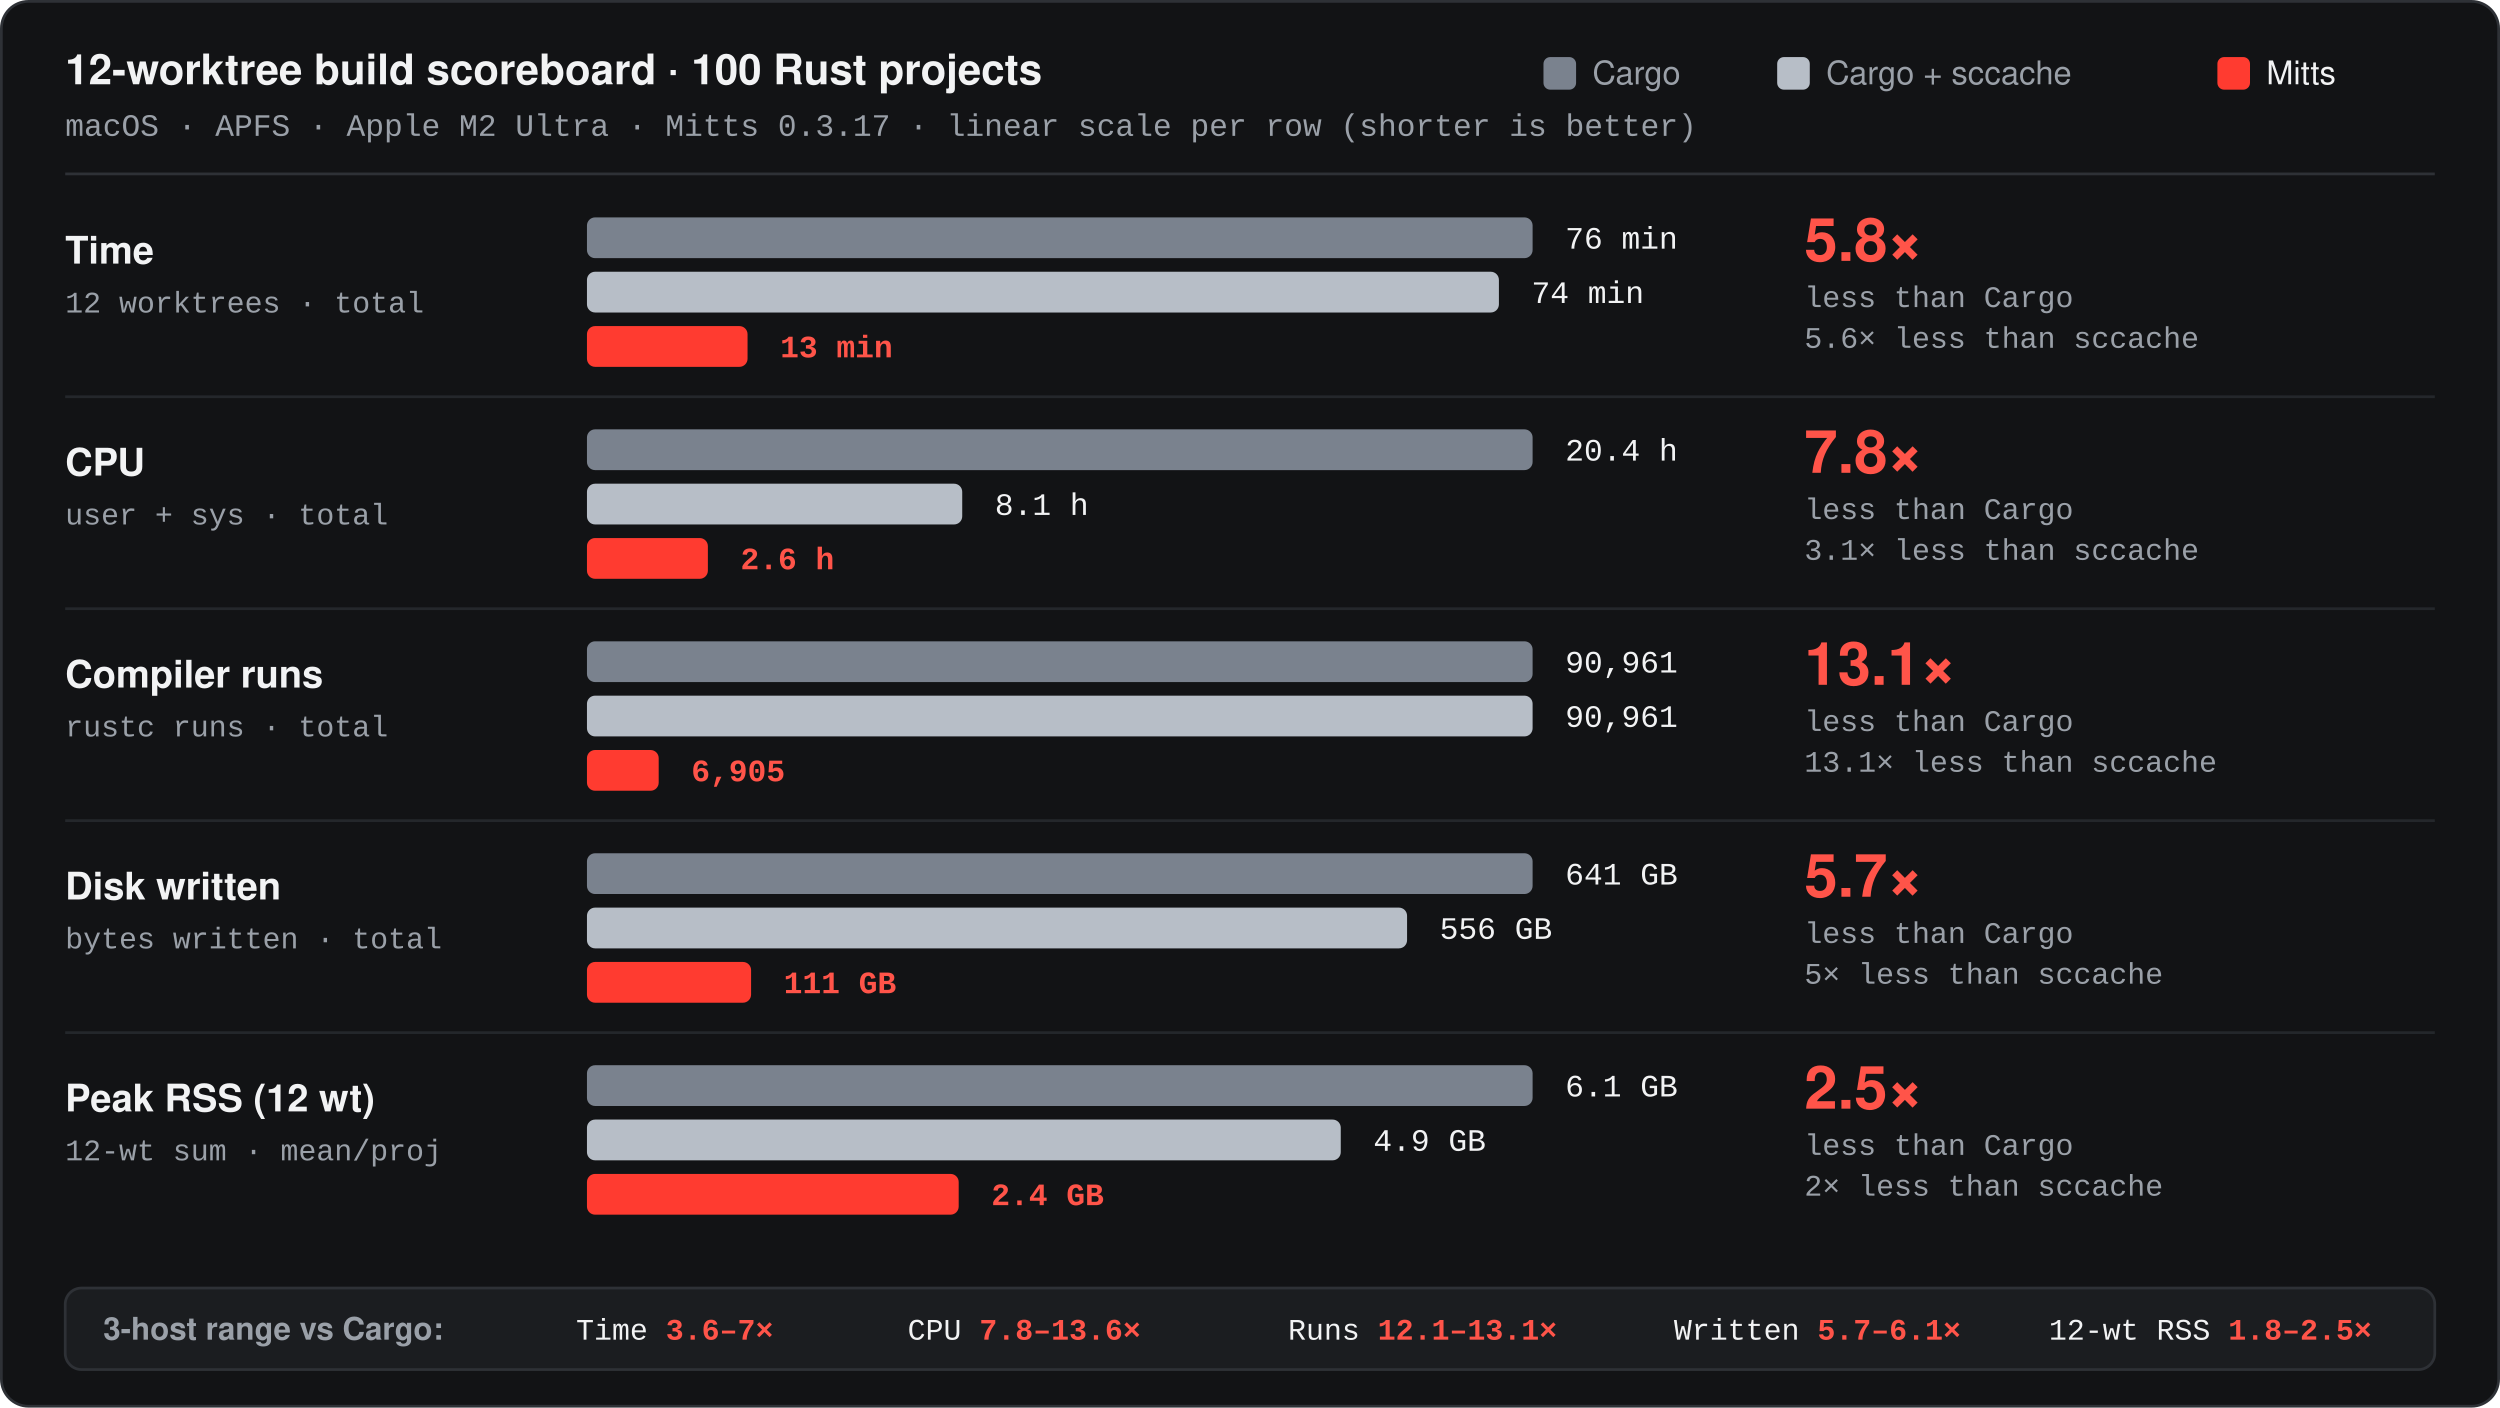
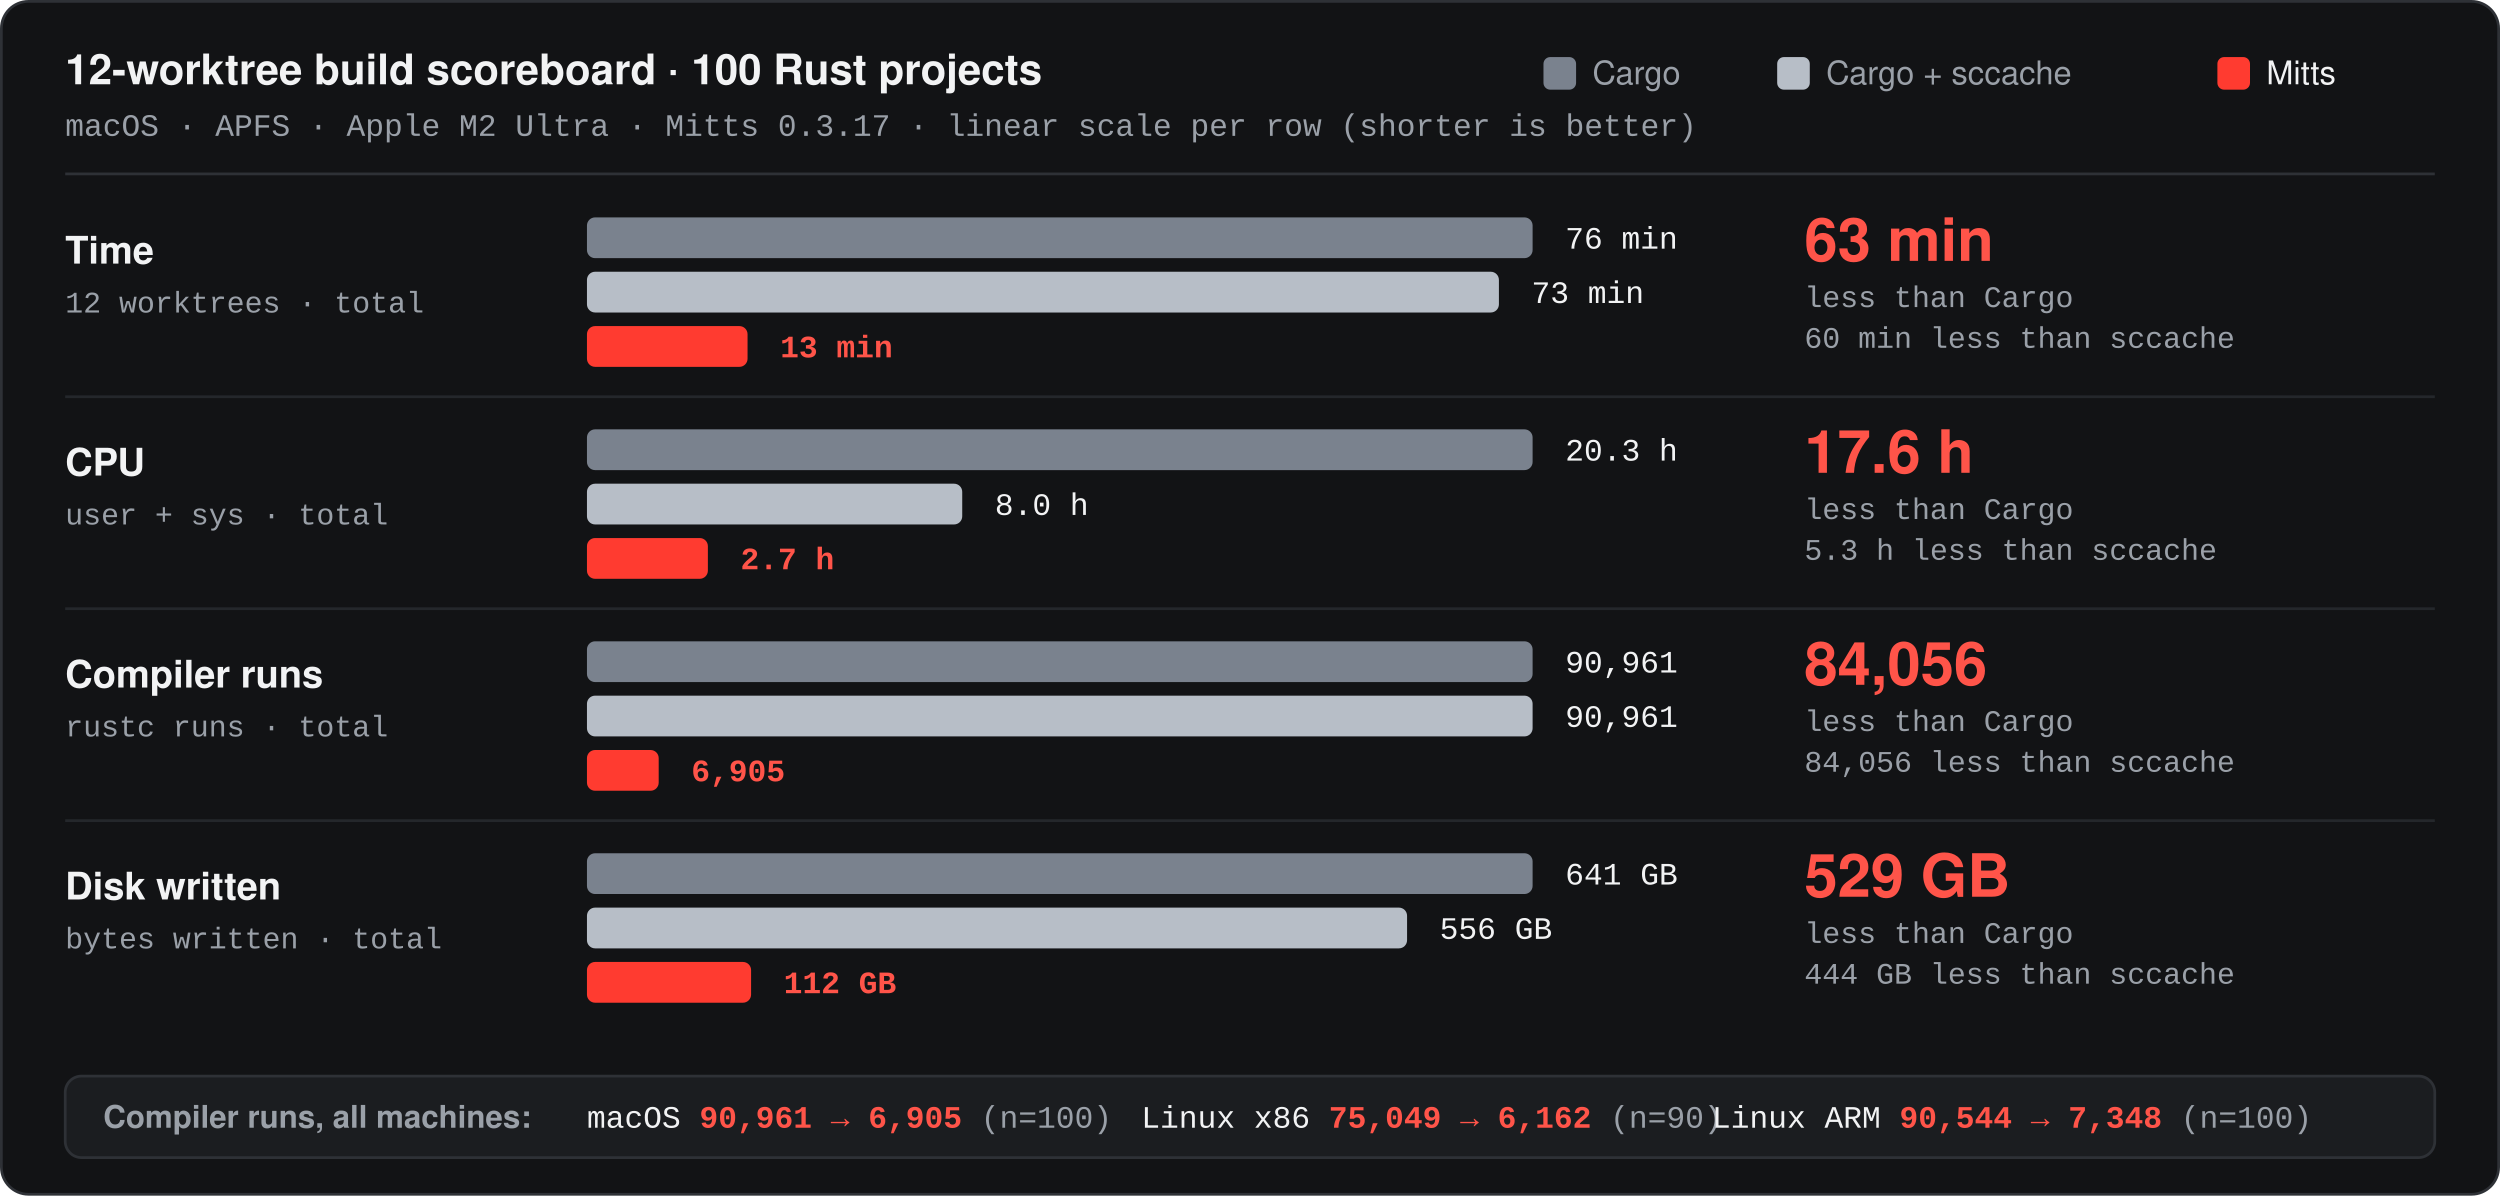
- <svg xmlns="http://www.w3.org/2000/svg" viewBox="0 0 920 518" width="920" height="518" role="img" aria-label="12-worktree build scoreboard · 100 Rust projects">
-   <rect x="0.5" y="0.5" width="919" height="517" rx="10" fill="#121315" stroke="#2e3136" />
+ <svg xmlns="http://www.w3.org/2000/svg" viewBox="0 0 920 440" width="920" height="440" role="img" aria-label="12-worktree build scoreboard · 100 Rust projects">
+   <rect x="0.5" y="0.5" width="919" height="439" rx="10" fill="#121315" stroke="#2e3136" />
  <text x="24" y="31" fill="#f2f3f4" font-family="-apple-system, BlinkMacSystemFont, &quot;Segoe UI&quot;, Helvetica, Arial, sans-serif" font-size="15.5" font-weight="700">12-worktree build scoreboard · 100 Rust projects</text>
  <text x="24" y="50" fill="#9aa0a8" font-family="ui-monospace, &quot;SFMono-Regular&quot;, Menlo, Consolas, &quot;Liberation Mono&quot;, monospace" font-size="11.5">macOS · APFS · Apple M2 Ultra · Mitts 0.3.17 · linear scale per row (shorter is better)</text>
  <rect x="568" y="21" width="12" height="12" rx="2.5" fill="#7a828e" />
  <text x="586" y="31" fill="#9aa0a8" font-family="-apple-system, BlinkMacSystemFont, &quot;Segoe UI&quot;, Helvetica, Arial, sans-serif" font-size="12" font-weight="500">Cargo</text>
  <rect x="654" y="21" width="12" height="12" rx="2.5" fill="#b7bec7" />
  <text x="672" y="31" fill="#9aa0a8" font-family="-apple-system, BlinkMacSystemFont, &quot;Segoe UI&quot;, Helvetica, Arial, sans-serif" font-size="12" font-weight="500">Cargo + sccache</text>
  <rect x="816" y="21" width="12" height="12" rx="2.5" fill="#ff3b30" />
  <text x="834" y="31" fill="#f2f3f4" font-family="-apple-system, BlinkMacSystemFont, &quot;Segoe UI&quot;, Helvetica, Arial, sans-serif" font-size="12" font-weight="500">Mitts</text>
  <line x1="24" x2="896" y1="64" y2="64" stroke="#2e3136" />
  <text x="24" y="97" fill="#f2f3f4" font-family="-apple-system, BlinkMacSystemFont, &quot;Segoe UI&quot;, Helvetica, Arial, sans-serif" font-size="14" font-weight="700">Time</text>
-   <text x="24" y="115" fill="#9aa0a8" font-family="ui-monospace, &quot;SFMono-Regular&quot;, Menlo, Consolas, &quot;Liberation Mono&quot;, monospace" font-size="11">12 worktrees · total</text>
+   <text x="24" y="115" fill="#9aa0a8" font-family="ui-monospace, &quot;SFMono-Regular&quot;, Menlo, Consolas, &quot;Liberation Mono&quot;, monospace" font-size="11" font-weight="400">12 worktrees · total</text>
  <rect x="216" y="80" width="348.0" height="15" rx="3" fill="#7a828e" />
  <text x="576.0" y="91.5" fill="#f2f3f4" font-family="ui-monospace, &quot;SFMono-Regular&quot;, Menlo, Consolas, &quot;Liberation Mono&quot;, monospace" font-size="11.5" font-weight="400">76 min</text>
  <rect x="216" y="100" width="335.6" height="15" rx="3" fill="#b7bec7" />
-   <text x="563.6" y="111.5" fill="#f2f3f4" font-family="ui-monospace, &quot;SFMono-Regular&quot;, Menlo, Consolas, &quot;Liberation Mono&quot;, monospace" font-size="11.5" font-weight="400">74 min</text>
+   <text x="563.6" y="111.5" fill="#f2f3f4" font-family="ui-monospace, &quot;SFMono-Regular&quot;, Menlo, Consolas, &quot;Liberation Mono&quot;, monospace" font-size="11.5" font-weight="400">73 min</text>
  <rect x="216" y="120" width="59.1" height="15" rx="3" fill="#ff3b30" />
  <text x="287.1" y="131.5" fill="#ff5449" font-family="ui-monospace, &quot;SFMono-Regular&quot;, Menlo, Consolas, &quot;Liberation Mono&quot;, monospace" font-size="11.5" font-weight="700">13 min</text>
-   <text x="664" y="96" fill="#ff5449" font-family="-apple-system, BlinkMacSystemFont, &quot;Segoe UI&quot;, Helvetica, Arial, sans-serif" font-size="22" font-weight="800">5.8×</text>
-   <text x="664" y="113" fill="#9aa0a8" font-family="ui-monospace, &quot;SFMono-Regular&quot;, Menlo, Consolas, &quot;Liberation Mono&quot;, monospace" font-size="11">less than Cargo</text>
-   <text x="664" y="128" fill="#9aa0a8" font-family="ui-monospace, &quot;SFMono-Regular&quot;, Menlo, Consolas, &quot;Liberation Mono&quot;, monospace" font-size="11">5.6× less than sccache</text>
+   <text x="664" y="96" fill="#ff5449" font-family="-apple-system, BlinkMacSystemFont, &quot;Segoe UI&quot;, Helvetica, Arial, sans-serif" font-size="22" font-weight="800">63 min</text>
+   <text x="664" y="113" fill="#9aa0a8" font-family="ui-monospace, &quot;SFMono-Regular&quot;, Menlo, Consolas, &quot;Liberation Mono&quot;, monospace" font-size="11" font-weight="400">less than Cargo</text>
+   <text x="664" y="128" fill="#9aa0a8" font-family="ui-monospace, &quot;SFMono-Regular&quot;, Menlo, Consolas, &quot;Liberation Mono&quot;, monospace" font-size="11" font-weight="400">60 min less than sccache</text>
  <line x1="24" x2="896" y1="146" y2="146" stroke="#24272b" />
  <text x="24" y="175" fill="#f2f3f4" font-family="-apple-system, BlinkMacSystemFont, &quot;Segoe UI&quot;, Helvetica, Arial, sans-serif" font-size="14" font-weight="700">CPU</text>
-   <text x="24" y="193" fill="#9aa0a8" font-family="ui-monospace, &quot;SFMono-Regular&quot;, Menlo, Consolas, &quot;Liberation Mono&quot;, monospace" font-size="11">user + sys · total</text>
+   <text x="24" y="193" fill="#9aa0a8" font-family="ui-monospace, &quot;SFMono-Regular&quot;, Menlo, Consolas, &quot;Liberation Mono&quot;, monospace" font-size="11" font-weight="400">user + sys · total</text>
  <rect x="216" y="158" width="348.0" height="15" rx="3" fill="#7a828e" />
-   <text x="576.0" y="169.5" fill="#f2f3f4" font-family="ui-monospace, &quot;SFMono-Regular&quot;, Menlo, Consolas, &quot;Liberation Mono&quot;, monospace" font-size="11.5" font-weight="400">20.4 h</text>
+   <text x="576.0" y="169.5" fill="#f2f3f4" font-family="ui-monospace, &quot;SFMono-Regular&quot;, Menlo, Consolas, &quot;Liberation Mono&quot;, monospace" font-size="11.5" font-weight="400">20.3 h</text>
  <rect x="216" y="178" width="138.1" height="15" rx="3" fill="#b7bec7" />
-   <text x="366.1" y="189.5" fill="#f2f3f4" font-family="ui-monospace, &quot;SFMono-Regular&quot;, Menlo, Consolas, &quot;Liberation Mono&quot;, monospace" font-size="11.5" font-weight="400">8.1 h</text>
+   <text x="366.1" y="189.5" fill="#f2f3f4" font-family="ui-monospace, &quot;SFMono-Regular&quot;, Menlo, Consolas, &quot;Liberation Mono&quot;, monospace" font-size="11.5" font-weight="400">8.0 h</text>
  <rect x="216" y="198" width="44.5" height="15" rx="3" fill="#ff3b30" />
-   <text x="272.5" y="209.5" fill="#ff5449" font-family="ui-monospace, &quot;SFMono-Regular&quot;, Menlo, Consolas, &quot;Liberation Mono&quot;, monospace" font-size="11.5" font-weight="700">2.6 h</text>
-   <text x="664" y="174" fill="#ff5449" font-family="-apple-system, BlinkMacSystemFont, &quot;Segoe UI&quot;, Helvetica, Arial, sans-serif" font-size="22" font-weight="800">7.8×</text>
-   <text x="664" y="191" fill="#9aa0a8" font-family="ui-monospace, &quot;SFMono-Regular&quot;, Menlo, Consolas, &quot;Liberation Mono&quot;, monospace" font-size="11">less than Cargo</text>
-   <text x="664" y="206" fill="#9aa0a8" font-family="ui-monospace, &quot;SFMono-Regular&quot;, Menlo, Consolas, &quot;Liberation Mono&quot;, monospace" font-size="11">3.1× less than sccache</text>
+   <text x="272.5" y="209.5" fill="#ff5449" font-family="ui-monospace, &quot;SFMono-Regular&quot;, Menlo, Consolas, &quot;Liberation Mono&quot;, monospace" font-size="11.5" font-weight="700">2.7 h</text>
+   <text x="664" y="174" fill="#ff5449" font-family="-apple-system, BlinkMacSystemFont, &quot;Segoe UI&quot;, Helvetica, Arial, sans-serif" font-size="22" font-weight="800">17.6 h</text>
+   <text x="664" y="191" fill="#9aa0a8" font-family="ui-monospace, &quot;SFMono-Regular&quot;, Menlo, Consolas, &quot;Liberation Mono&quot;, monospace" font-size="11" font-weight="400">less than Cargo</text>
+   <text x="664" y="206" fill="#9aa0a8" font-family="ui-monospace, &quot;SFMono-Regular&quot;, Menlo, Consolas, &quot;Liberation Mono&quot;, monospace" font-size="11" font-weight="400">5.3 h less than sccache</text>
  <line x1="24" x2="896" y1="224" y2="224" stroke="#24272b" />
  <text x="24" y="253" fill="#f2f3f4" font-family="-apple-system, BlinkMacSystemFont, &quot;Segoe UI&quot;, Helvetica, Arial, sans-serif" font-size="14" font-weight="700">Compiler runs</text>
-   <text x="24" y="271" fill="#9aa0a8" font-family="ui-monospace, &quot;SFMono-Regular&quot;, Menlo, Consolas, &quot;Liberation Mono&quot;, monospace" font-size="11">rustc runs · total</text>
+   <text x="24" y="271" fill="#9aa0a8" font-family="ui-monospace, &quot;SFMono-Regular&quot;, Menlo, Consolas, &quot;Liberation Mono&quot;, monospace" font-size="11" font-weight="400">rustc runs · total</text>
  <rect x="216" y="236" width="348.0" height="15" rx="3" fill="#7a828e" />
  <text x="576.0" y="247.5" fill="#f2f3f4" font-family="ui-monospace, &quot;SFMono-Regular&quot;, Menlo, Consolas, &quot;Liberation Mono&quot;, monospace" font-size="11.5" font-weight="400">90,961</text>
  <rect x="216" y="256" width="348.0" height="15" rx="3" fill="#b7bec7" />
  <text x="576.0" y="267.5" fill="#f2f3f4" font-family="ui-monospace, &quot;SFMono-Regular&quot;, Menlo, Consolas, &quot;Liberation Mono&quot;, monospace" font-size="11.5" font-weight="400">90,961</text>
  <rect x="216" y="276" width="26.4" height="15" rx="3" fill="#ff3b30" />
  <text x="254.4" y="287.5" fill="#ff5449" font-family="ui-monospace, &quot;SFMono-Regular&quot;, Menlo, Consolas, &quot;Liberation Mono&quot;, monospace" font-size="11.5" font-weight="700">6,905</text>
-   <text x="664" y="252" fill="#ff5449" font-family="-apple-system, BlinkMacSystemFont, &quot;Segoe UI&quot;, Helvetica, Arial, sans-serif" font-size="22" font-weight="800">13.1×</text>
-   <text x="664" y="269" fill="#9aa0a8" font-family="ui-monospace, &quot;SFMono-Regular&quot;, Menlo, Consolas, &quot;Liberation Mono&quot;, monospace" font-size="11">less than Cargo</text>
-   <text x="664" y="284" fill="#9aa0a8" font-family="ui-monospace, &quot;SFMono-Regular&quot;, Menlo, Consolas, &quot;Liberation Mono&quot;, monospace" font-size="11">13.1× less than sccache</text>
+   <text x="664" y="252" fill="#ff5449" font-family="-apple-system, BlinkMacSystemFont, &quot;Segoe UI&quot;, Helvetica, Arial, sans-serif" font-size="22" font-weight="800">84,056</text>
+   <text x="664" y="269" fill="#9aa0a8" font-family="ui-monospace, &quot;SFMono-Regular&quot;, Menlo, Consolas, &quot;Liberation Mono&quot;, monospace" font-size="11" font-weight="400">less than Cargo</text>
+   <text x="664" y="284" fill="#9aa0a8" font-family="ui-monospace, &quot;SFMono-Regular&quot;, Menlo, Consolas, &quot;Liberation Mono&quot;, monospace" font-size="11" font-weight="400">84,056 less than sccache</text>
  <line x1="24" x2="896" y1="302" y2="302" stroke="#24272b" />
  <text x="24" y="331" fill="#f2f3f4" font-family="-apple-system, BlinkMacSystemFont, &quot;Segoe UI&quot;, Helvetica, Arial, sans-serif" font-size="14" font-weight="700">Disk written</text>
-   <text x="24" y="349" fill="#9aa0a8" font-family="ui-monospace, &quot;SFMono-Regular&quot;, Menlo, Consolas, &quot;Liberation Mono&quot;, monospace" font-size="11">bytes written · total</text>
+   <text x="24" y="349" fill="#9aa0a8" font-family="ui-monospace, &quot;SFMono-Regular&quot;, Menlo, Consolas, &quot;Liberation Mono&quot;, monospace" font-size="11" font-weight="400">bytes written · total</text>
  <rect x="216" y="314" width="348.0" height="15" rx="3" fill="#7a828e" />
  <text x="576.0" y="325.5" fill="#f2f3f4" font-family="ui-monospace, &quot;SFMono-Regular&quot;, Menlo, Consolas, &quot;Liberation Mono&quot;, monospace" font-size="11.5" font-weight="400">641 GB</text>
  <rect x="216" y="334" width="301.8" height="15" rx="3" fill="#b7bec7" />
  <text x="529.8" y="345.5" fill="#f2f3f4" font-family="ui-monospace, &quot;SFMono-Regular&quot;, Menlo, Consolas, &quot;Liberation Mono&quot;, monospace" font-size="11.5" font-weight="400">556 GB</text>
  <rect x="216" y="354" width="60.4" height="15" rx="3" fill="#ff3b30" />
-   <text x="288.4" y="365.5" fill="#ff5449" font-family="ui-monospace, &quot;SFMono-Regular&quot;, Menlo, Consolas, &quot;Liberation Mono&quot;, monospace" font-size="11.5" font-weight="700">111 GB</text>
-   <text x="664" y="330" fill="#ff5449" font-family="-apple-system, BlinkMacSystemFont, &quot;Segoe UI&quot;, Helvetica, Arial, sans-serif" font-size="22" font-weight="800">5.7×</text>
-   <text x="664" y="347" fill="#9aa0a8" font-family="ui-monospace, &quot;SFMono-Regular&quot;, Menlo, Consolas, &quot;Liberation Mono&quot;, monospace" font-size="11">less than Cargo</text>
-   <text x="664" y="362" fill="#9aa0a8" font-family="ui-monospace, &quot;SFMono-Regular&quot;, Menlo, Consolas, &quot;Liberation Mono&quot;, monospace" font-size="11">5× less than sccache</text>
-   <line x1="24" x2="896" y1="380" y2="380" stroke="#24272b" />
-   <text x="24" y="409" fill="#f2f3f4" font-family="-apple-system, BlinkMacSystemFont, &quot;Segoe UI&quot;, Helvetica, Arial, sans-serif" font-size="14" font-weight="700">Peak RSS (12 wt)</text>
-   <text x="24" y="427" fill="#9aa0a8" font-family="ui-monospace, &quot;SFMono-Regular&quot;, Menlo, Consolas, &quot;Liberation Mono&quot;, monospace" font-size="11">12-wt sum · mean/proj</text>
-   <rect x="216" y="392" width="348.0" height="15" rx="3" fill="#7a828e" />
-   <text x="576.0" y="403.5" fill="#f2f3f4" font-family="ui-monospace, &quot;SFMono-Regular&quot;, Menlo, Consolas, &quot;Liberation Mono&quot;, monospace" font-size="11.5" font-weight="400">6.1 GB</text>
-   <rect x="216" y="412" width="277.4" height="15" rx="3" fill="#b7bec7" />
-   <text x="505.4" y="423.5" fill="#f2f3f4" font-family="ui-monospace, &quot;SFMono-Regular&quot;, Menlo, Consolas, &quot;Liberation Mono&quot;, monospace" font-size="11.5" font-weight="400">4.9 GB</text>
-   <rect x="216" y="432" width="136.8" height="15" rx="3" fill="#ff3b30" />
-   <text x="364.8" y="443.5" fill="#ff5449" font-family="ui-monospace, &quot;SFMono-Regular&quot;, Menlo, Consolas, &quot;Liberation Mono&quot;, monospace" font-size="11.5" font-weight="700">2.4 GB</text>
-   <text x="664" y="408" fill="#ff5449" font-family="-apple-system, BlinkMacSystemFont, &quot;Segoe UI&quot;, Helvetica, Arial, sans-serif" font-size="22" font-weight="800">2.5×</text>
-   <text x="664" y="425" fill="#9aa0a8" font-family="ui-monospace, &quot;SFMono-Regular&quot;, Menlo, Consolas, &quot;Liberation Mono&quot;, monospace" font-size="11">less than Cargo</text>
-   <text x="664" y="440" fill="#9aa0a8" font-family="ui-monospace, &quot;SFMono-Regular&quot;, Menlo, Consolas, &quot;Liberation Mono&quot;, monospace" font-size="11">2× less than sccache</text>
-   <rect x="24" y="474" width="872" height="30" rx="6" fill="#1b1d20" stroke="#2e3136" />
-   <text x="38" y="493" fill="#9aa0a8" font-family="-apple-system, BlinkMacSystemFont, &quot;Segoe UI&quot;, Helvetica, Arial, sans-serif" font-size="11.5" font-weight="600">3-host range vs Cargo:</text>
-   <text x="212" y="493" fill="#f2f3f4" font-family="ui-monospace, &quot;SFMono-Regular&quot;, Menlo, Consolas, &quot;Liberation Mono&quot;, monospace" font-size="11">Time <tspan fill="#ff5449" font-weight="700">3.6–7×</tspan>
+   <text x="288.4" y="365.5" fill="#ff5449" font-family="ui-monospace, &quot;SFMono-Regular&quot;, Menlo, Consolas, &quot;Liberation Mono&quot;, monospace" font-size="11.5" font-weight="700">112 GB</text>
+   <text x="664" y="330" fill="#ff5449" font-family="-apple-system, BlinkMacSystemFont, &quot;Segoe UI&quot;, Helvetica, Arial, sans-serif" font-size="22" font-weight="800">529 GB</text>
+   <text x="664" y="347" fill="#9aa0a8" font-family="ui-monospace, &quot;SFMono-Regular&quot;, Menlo, Consolas, &quot;Liberation Mono&quot;, monospace" font-size="11" font-weight="400">less than Cargo</text>
+   <text x="664" y="362" fill="#9aa0a8" font-family="ui-monospace, &quot;SFMono-Regular&quot;, Menlo, Consolas, &quot;Liberation Mono&quot;, monospace" font-size="11" font-weight="400">444 GB less than sccache</text>
+   <rect x="24" y="396" width="872" height="30" rx="6" fill="#1b1d20" stroke="#2e3136" />
+   <text x="38" y="415" fill="#9aa0a8" font-family="-apple-system, BlinkMacSystemFont, &quot;Segoe UI&quot;, Helvetica, Arial, sans-serif" font-size="11.5" font-weight="600">Compiler runs, all machines:</text>
+   <text x="216" y="415" fill="#f2f3f4" font-family="ui-monospace, &quot;SFMono-Regular&quot;, Menlo, Consolas, &quot;Liberation Mono&quot;, monospace" font-size="11.5">macOS <tspan fill="#ff5449" font-weight="700">90,961 → 6,905</tspan>
+     <tspan fill="#9aa0a8">(n=100)</tspan>
  </text>
-   <text x="334" y="493" fill="#f2f3f4" font-family="ui-monospace, &quot;SFMono-Regular&quot;, Menlo, Consolas, &quot;Liberation Mono&quot;, monospace" font-size="11">CPU <tspan fill="#ff5449" font-weight="700">7.8–13.6×</tspan>
+   <text x="420" y="415" fill="#f2f3f4" font-family="ui-monospace, &quot;SFMono-Regular&quot;, Menlo, Consolas, &quot;Liberation Mono&quot;, monospace" font-size="11.5">Linux x86 <tspan fill="#ff5449" font-weight="700">75,049 → 6,162</tspan>
+     <tspan fill="#9aa0a8">(n=90)</tspan>
  </text>
-   <text x="474" y="493" fill="#f2f3f4" font-family="ui-monospace, &quot;SFMono-Regular&quot;, Menlo, Consolas, &quot;Liberation Mono&quot;, monospace" font-size="11">Runs <tspan fill="#ff5449" font-weight="700">12.1–13.1×</tspan>
-   </text>
-   <text x="616" y="493" fill="#f2f3f4" font-family="ui-monospace, &quot;SFMono-Regular&quot;, Menlo, Consolas, &quot;Liberation Mono&quot;, monospace" font-size="11">Written <tspan fill="#ff5449" font-weight="700">5.7–6.1×</tspan>
-   </text>
-   <text x="754" y="493" fill="#f2f3f4" font-family="ui-monospace, &quot;SFMono-Regular&quot;, Menlo, Consolas, &quot;Liberation Mono&quot;, monospace" font-size="11">12-wt RSS <tspan fill="#ff5449" font-weight="700">1.8–2.5×</tspan>
+   <text x="630" y="415" fill="#f2f3f4" font-family="ui-monospace, &quot;SFMono-Regular&quot;, Menlo, Consolas, &quot;Liberation Mono&quot;, monospace" font-size="11.5">Linux ARM <tspan fill="#ff5449" font-weight="700">90,544 → 7,348</tspan>
+     <tspan fill="#9aa0a8">(n=100)</tspan>
  </text>
</svg>
